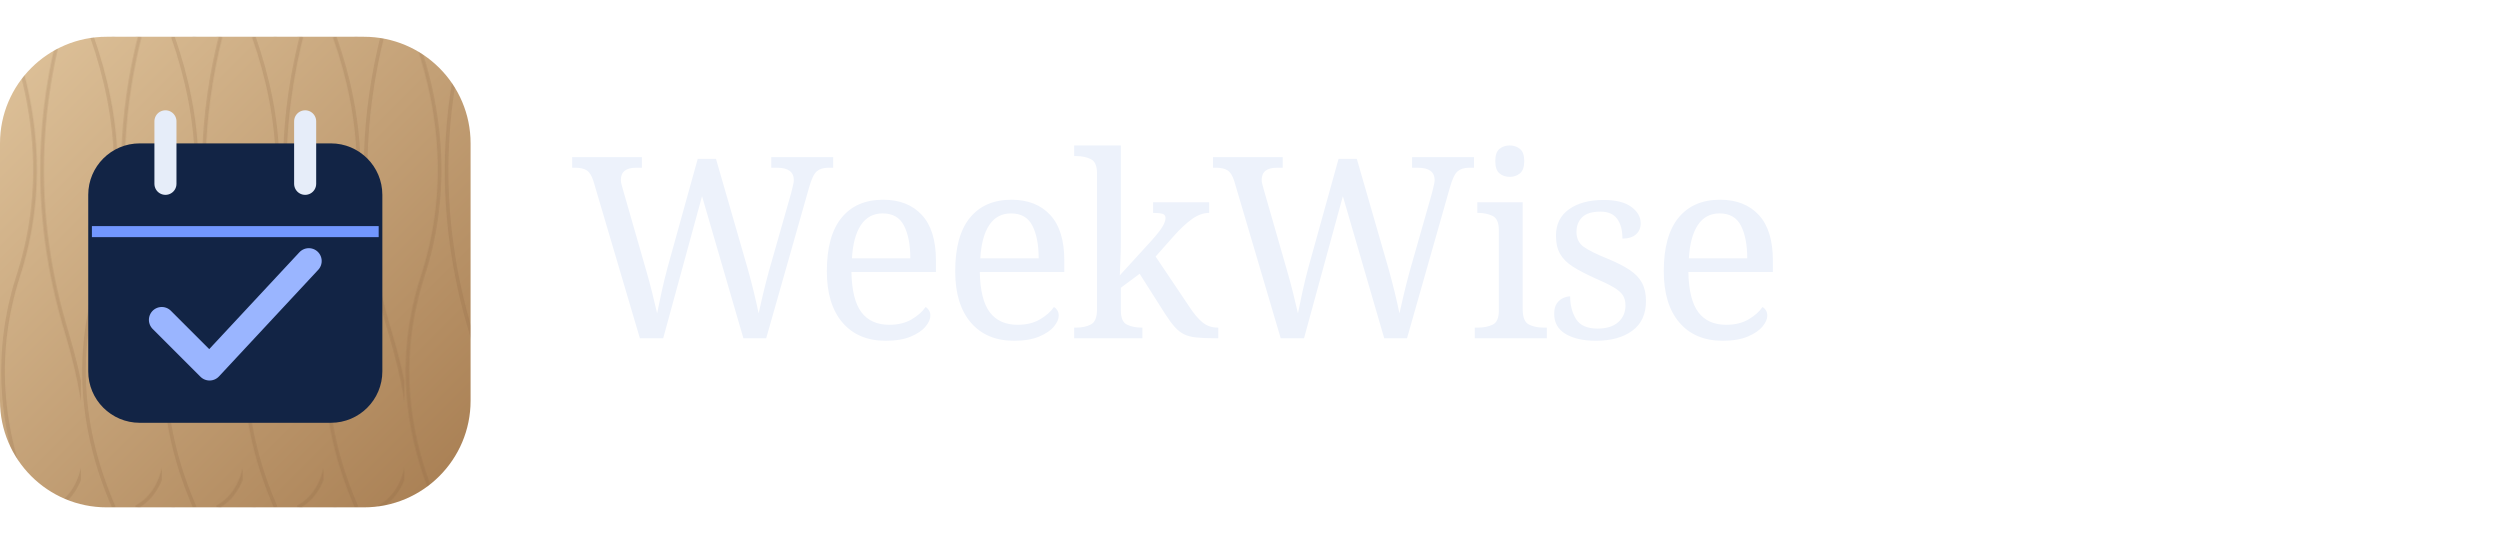
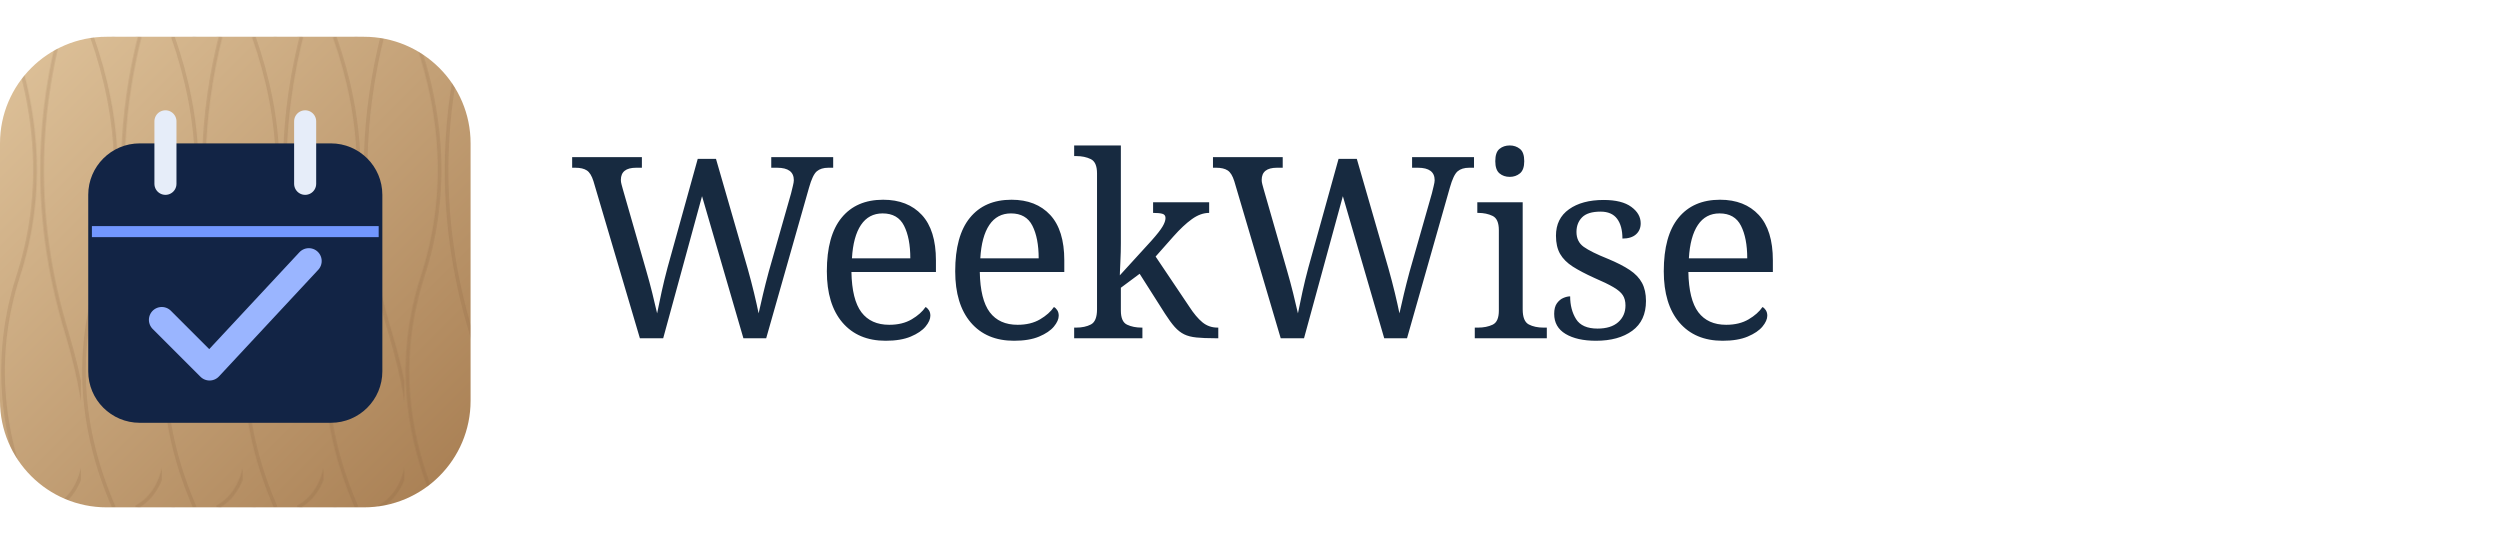
<svg xmlns="http://www.w3.org/2000/svg" width="680" height="148" viewBox="0 0 680 148">
  <svg x="0" y="10" width="128" height="128" viewBox="0 0 128 128">
    <defs>
      <linearGradient id="oak" x2="1" y2="1">
        <stop stop-color="#dfc39b" />
        <stop offset="1" stop-color="#a77d51" />
      </linearGradient>
      <pattern id="grain" width="22" height="128" patternUnits="userSpaceOnUse">
        <path d="M3 0Q15 34 5 65T9 128M16 0Q6 40 18 80T15 128" fill="none" stroke="#86613e" stroke-opacity=".18" />
      </pattern>
    </defs>
    <rect width="128" height="128" rx="29" fill="url(#oak)" />
    <rect width="128" height="128" rx="29" fill="url(#grain)" />
    <rect x="24" y="29" width="80" height="76" rx="14" fill="#122445" />
    <path d="M25 53h78" stroke="#7297ff" stroke-width="3" />
    <path d="M45 23v17m38-17v17" stroke="#e6edf9" stroke-width="6" stroke-linecap="round" />
    <path d="m44 77 13 13 27-29" fill="none" stroke="#9ab5ff" stroke-width="7" stroke-linecap="round" stroke-linejoin="round" />
  </svg>
-   <text x="155" y="92" fill="#edf2fb" font-family="Georgia,serif" font-size="69" letter-spacing="-2">WeekWise</text>
+   <text x="155" y="92" fill="#172a40" font-family="Georgia,serif" font-size="69" letter-spacing="-2">WeekWise</text>
</svg>
